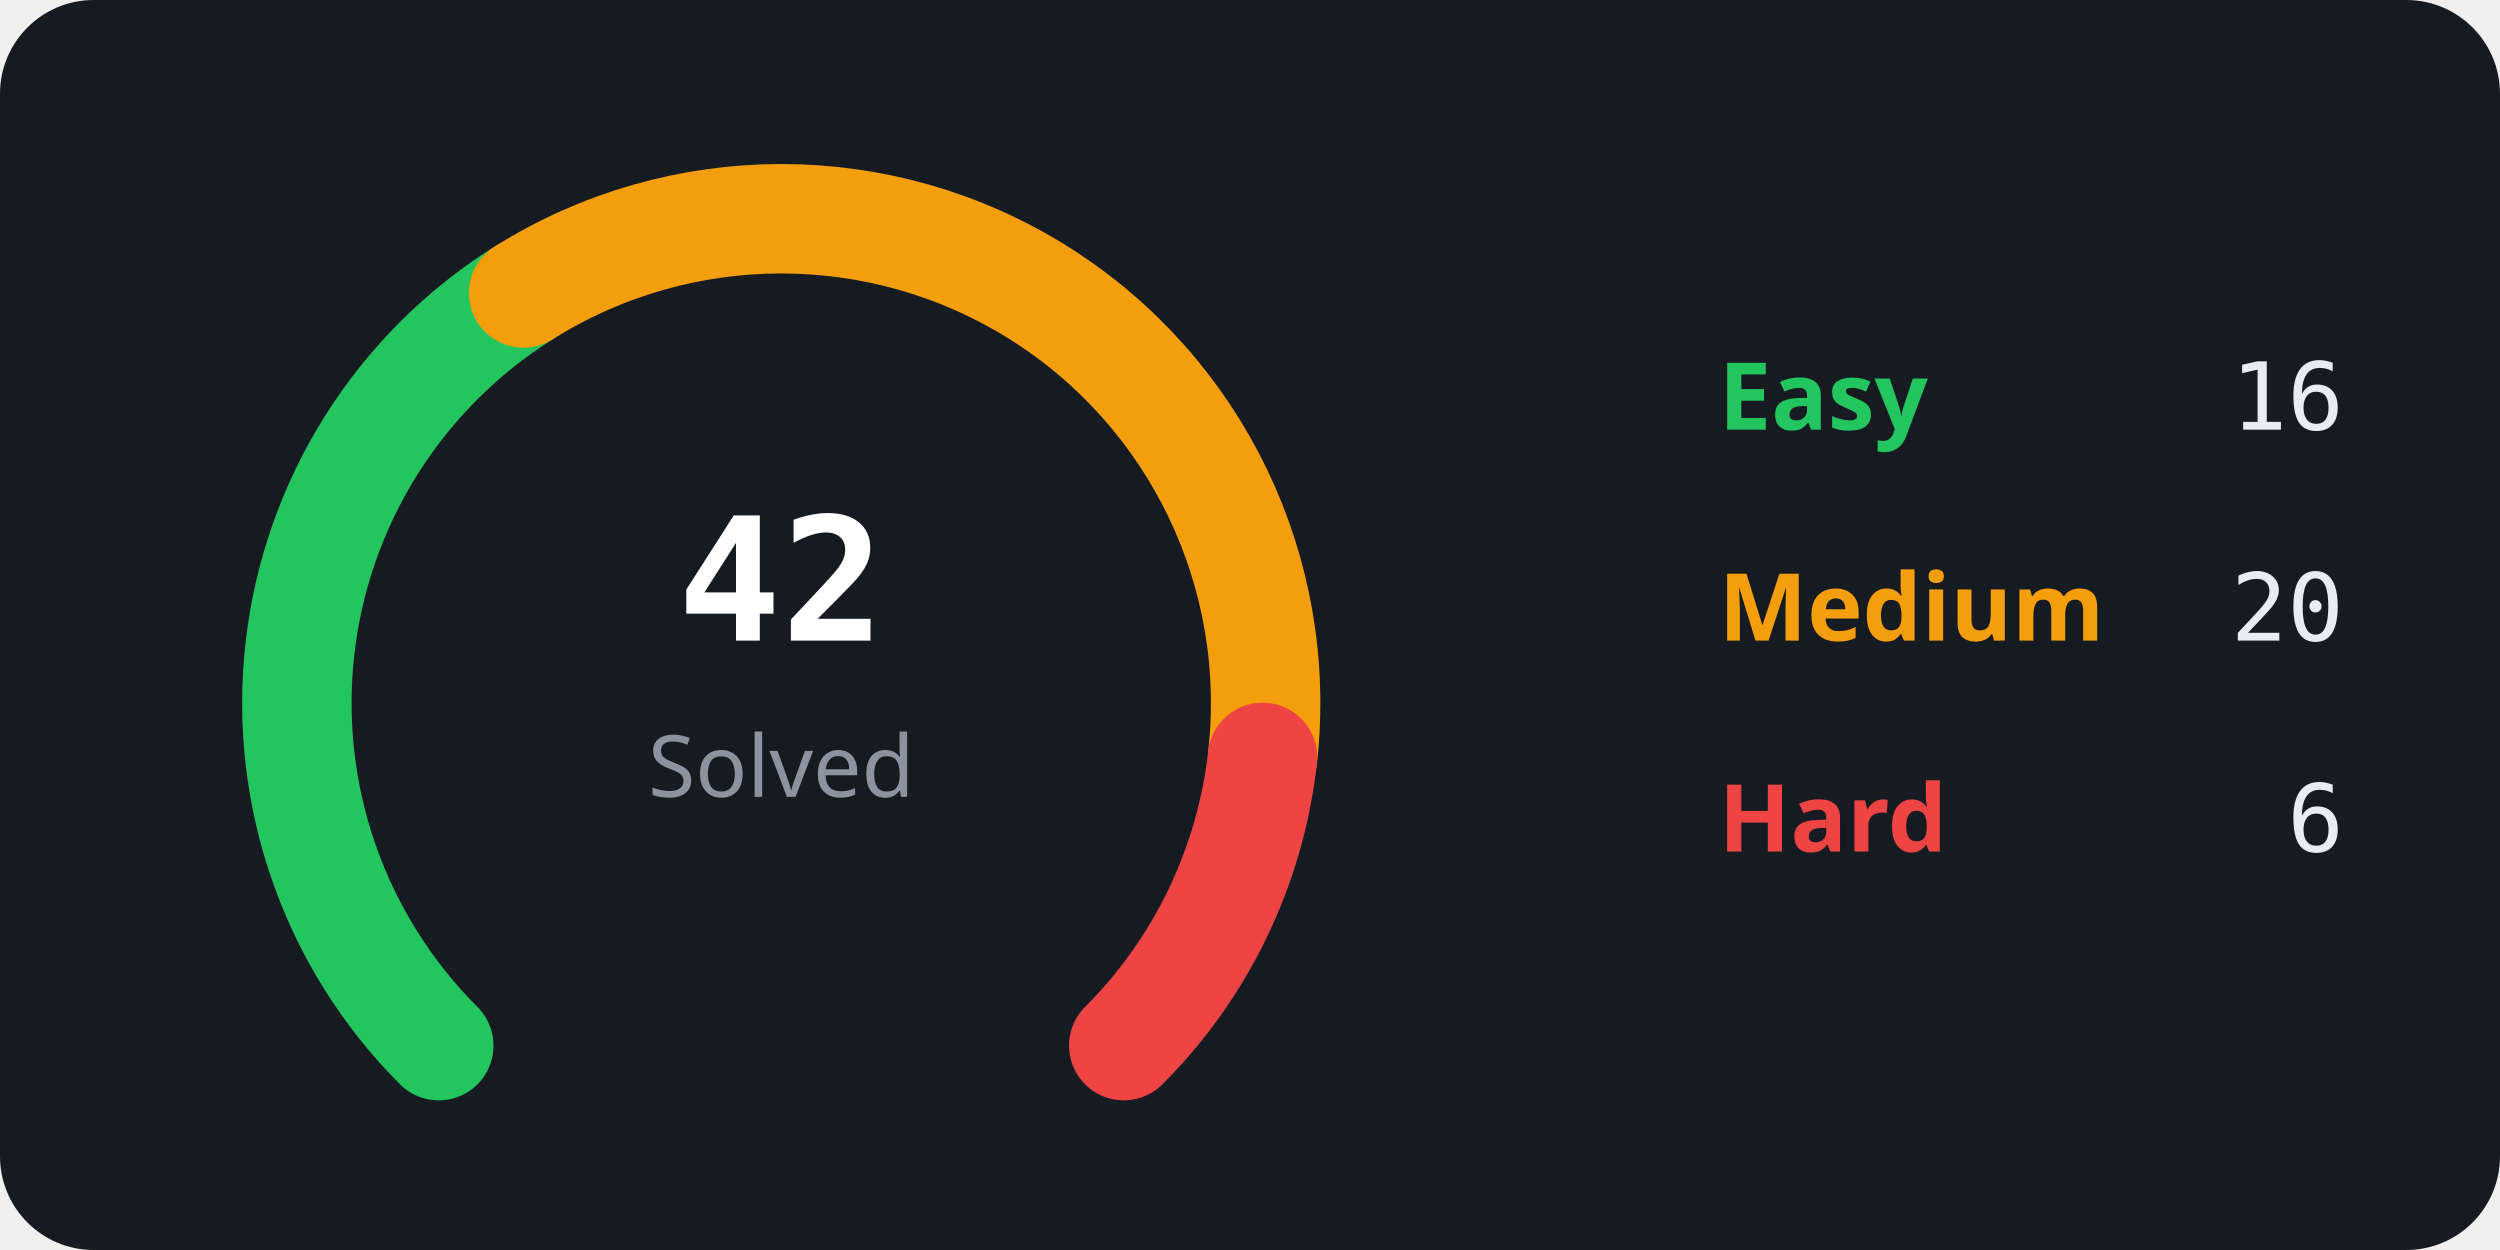
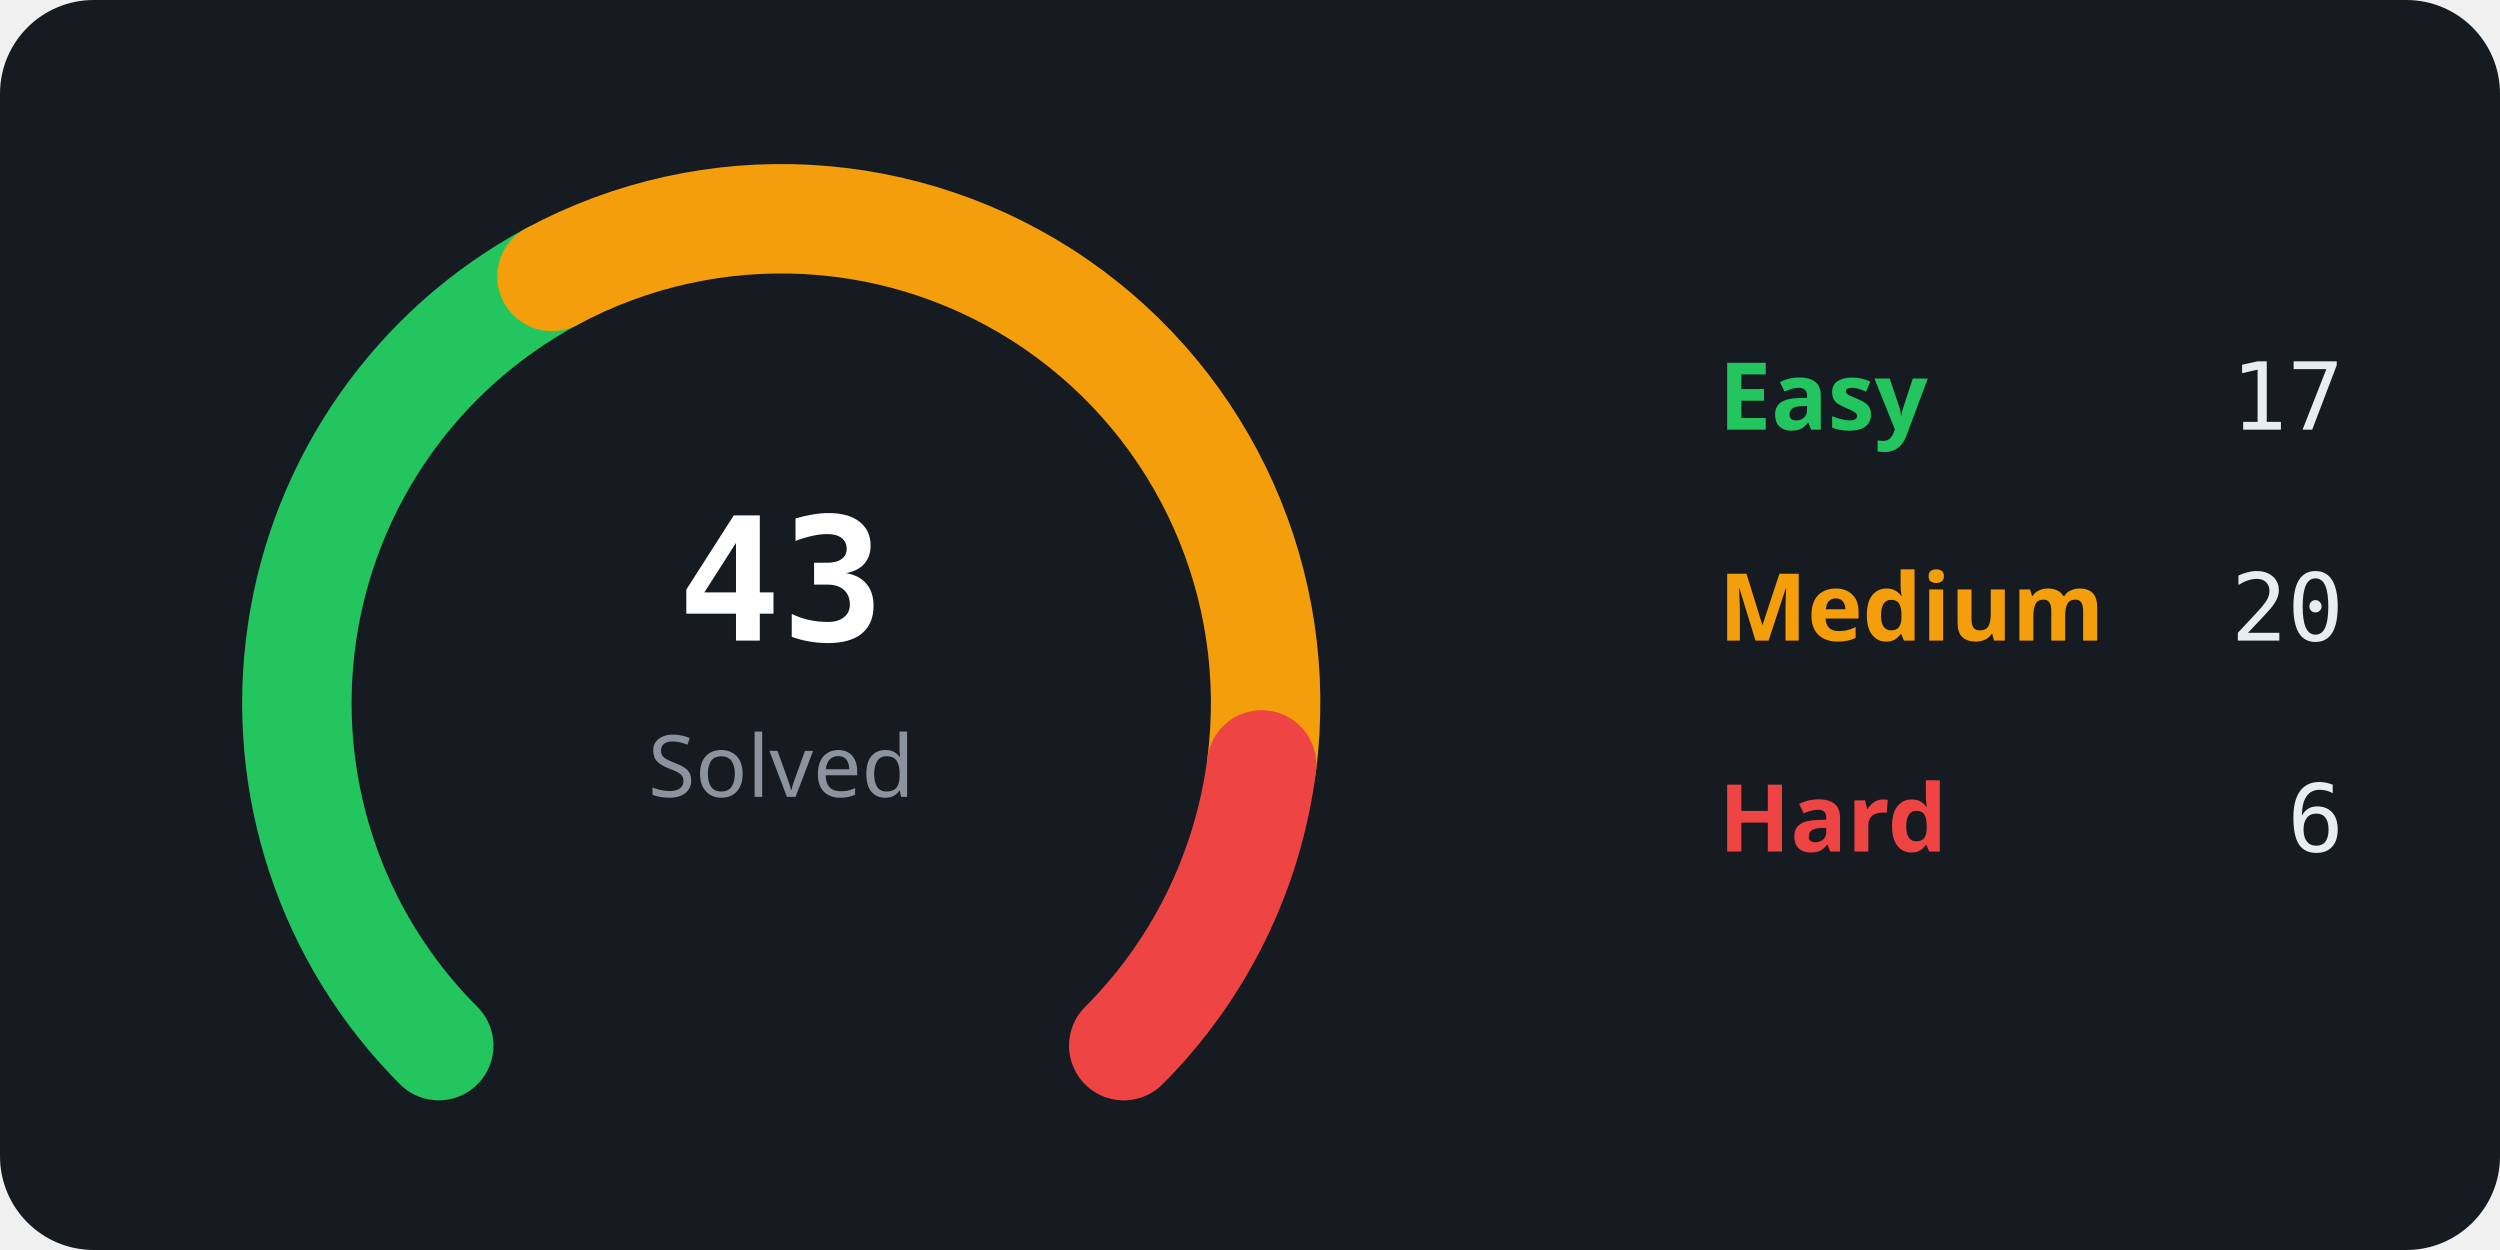
<svg xmlns="http://www.w3.org/2000/svg" width="320" height="160" viewBox="0 0 320 160">
  <rect width="320" height="160" rx="12" fill="#161b22" />
  <path d="M 56.159,133.841 A 62,62 0 1,1 143.841,133.841" stroke="#2d2d3d" stroke-width="14" fill="none" stroke-linecap="round" />
-   <path d="M 56.159,133.841 A 62,62 0 0,1 67.014,37.503" stroke="#22c55e" stroke-width="14" fill="none" stroke-linecap="round" />
-   <path d="M 67.014,37.503 A 62,62 0 0,1 161.610,96.942" stroke="#f59e0b" stroke-width="14" fill="none" stroke-linecap="round" />
-   <path d="M 161.610,96.942 A 62,62 0 0,1 143.841,133.841" stroke="#ef4444" stroke-width="14" fill="none" stroke-linecap="round" />
-   <text x="100" y="82" text-anchor="middle" fill="white" font-size="22" font-weight="bold" font-family="monospace">42</text>
+   <path d="M 56.159,133.841 A 62,62 0 0,1 70.649,35.388" stroke="#22c55e" stroke-width="14" fill="none" stroke-linecap="round" />
+   <path d="M 70.649,35.388 A 62,62 0 0,1 161.494,97.905" stroke="#f59e0b" stroke-width="14" fill="none" stroke-linecap="round" />
+   <path d="M 161.494,97.905 A 62,62 0 0,1 143.841,133.841" stroke="#ef4444" stroke-width="14" fill="none" stroke-linecap="round" />
+   <text x="100" y="82" text-anchor="middle" fill="white" font-size="22" font-weight="bold" font-family="monospace">43</text>
  <text x="100" y="102" text-anchor="middle" fill="#8b949e" font-size="11" font-family="sans-serif">Solved</text>
  <text x="220" y="55" fill="#22c55e" font-size="12" font-weight="bold" font-family="sans-serif">Easy</text>
-   <text x="300" y="55" fill="#e6edf3" font-size="12" font-family="monospace" text-anchor="end">16</text>
+   <text x="300" y="55" fill="#e6edf3" font-size="12" font-family="monospace" text-anchor="end">17</text>
  <text x="220" y="82" fill="#f59e0b" font-size="12" font-weight="bold" font-family="sans-serif">Medium</text>
  <text x="300" y="82" fill="#e6edf3" font-size="12" font-family="monospace" text-anchor="end">20</text>
  <text x="220" y="109" fill="#ef4444" font-size="12" font-weight="bold" font-family="sans-serif">Hard</text>
  <text x="300" y="109" fill="#e6edf3" font-size="12" font-family="monospace" text-anchor="end">6</text>
</svg>
